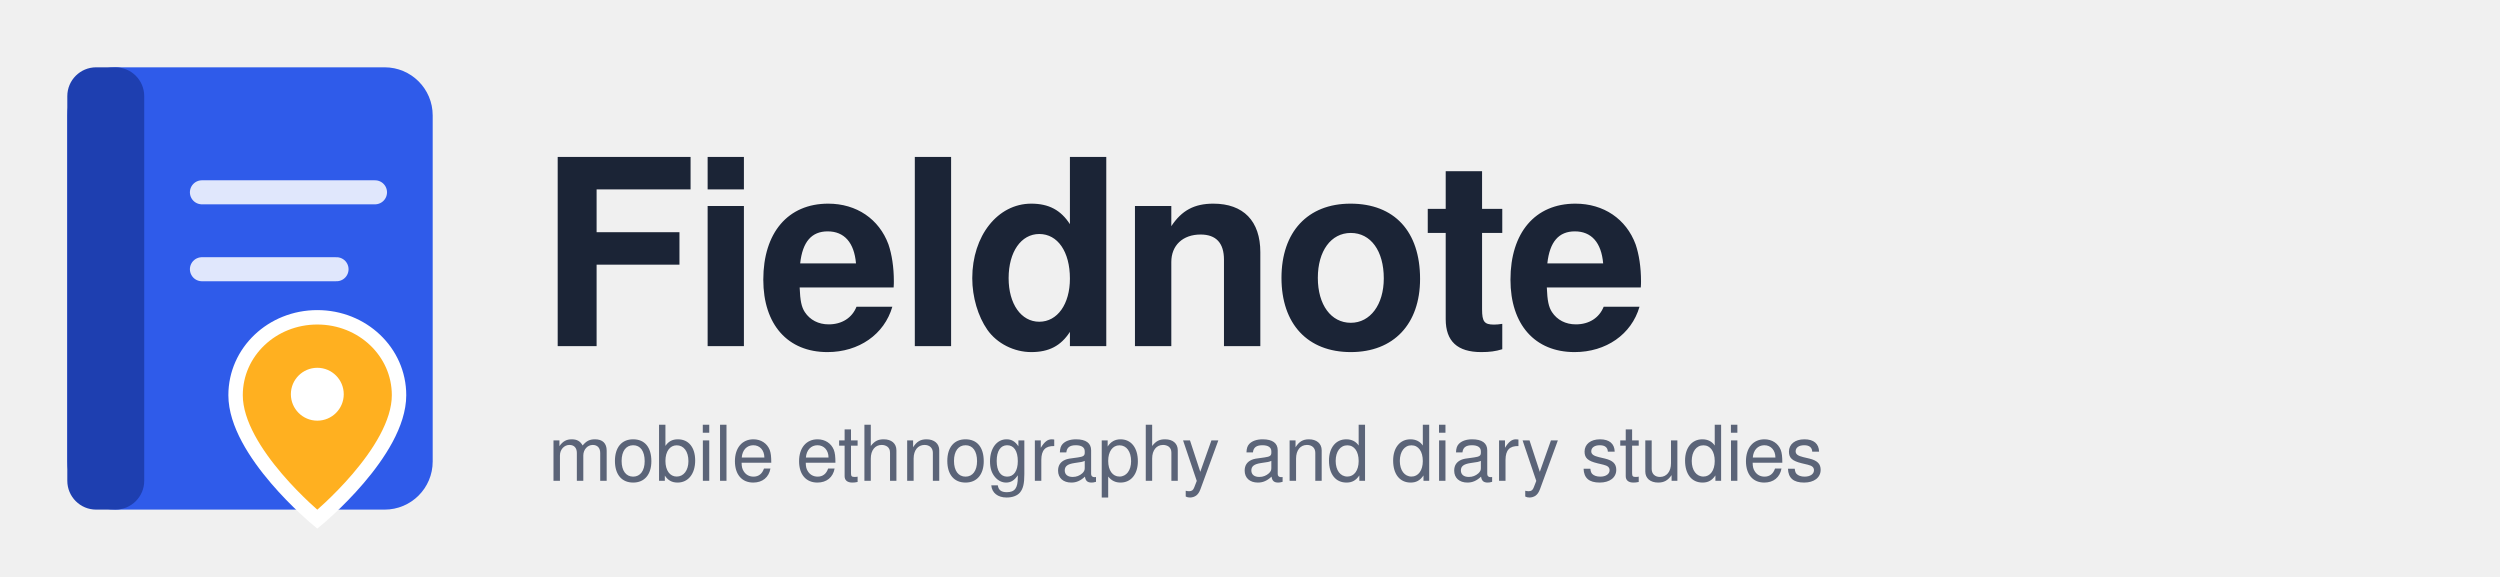
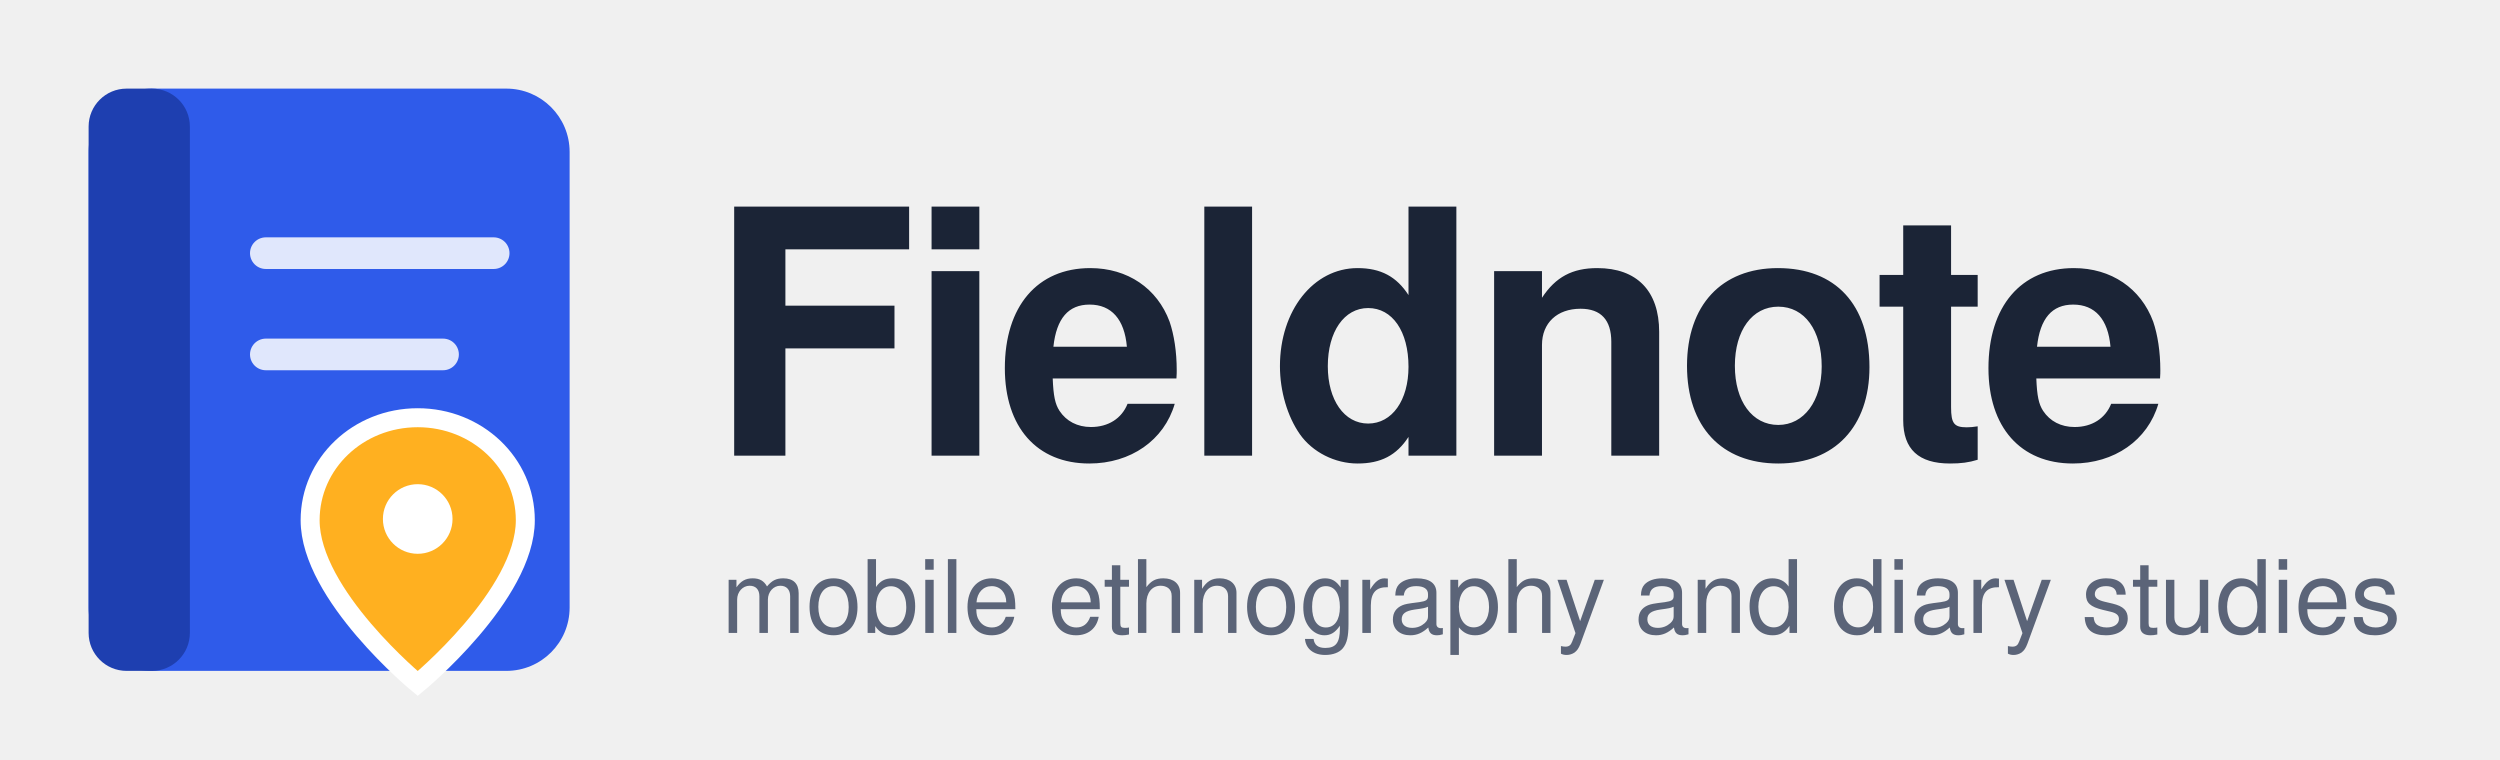
- <svg xmlns="http://www.w3.org/2000/svg" width="520" height="120" viewBox="0 0 520 120" role="img" aria-label="Fieldnote">
+ <svg xmlns="http://www.w3.org/2000/svg" width="395" height="120" viewBox="0 0 395 120" role="img" aria-label="Fieldnote">
  <rect x="14" y="14" width="76" height="92" rx="10" fill="#2F5BEA" />
  <rect x="14" y="14" width="16" height="92" rx="6" fill="#1E3FB0" />
  <line x1="42" y1="40" x2="78" y2="40" stroke="#FFFFFF" stroke-width="5" stroke-linecap="round" opacity="0.85" />
  <line x1="42" y1="56" x2="70" y2="56" stroke="#FFFFFF" stroke-width="5" stroke-linecap="round" opacity="0.85" />
  <path d="M66 66c-9.4 0-17 7.2-17 16.2C49 94 66 108 66 108s17-14 17-25.8C83 73.2 75.4 66 66 66z" fill="#FFB020" stroke="#FFFFFF" stroke-width="3" />
  <circle cx="66" cy="82" r="5.5" fill="#FFFFFF" />
  <text x="112" y="72" font-family="Segoe UI, Helvetica, Arial, sans-serif" font-size="54" font-weight="700" fill="#1B2436" letter-spacing="-1">Fieldnote</text>
  <text x="114" y="100" font-family="Segoe UI, Helvetica, Arial, sans-serif" font-size="16" fill="#5B6478">mobile ethnography and diary studies</text>
</svg>
